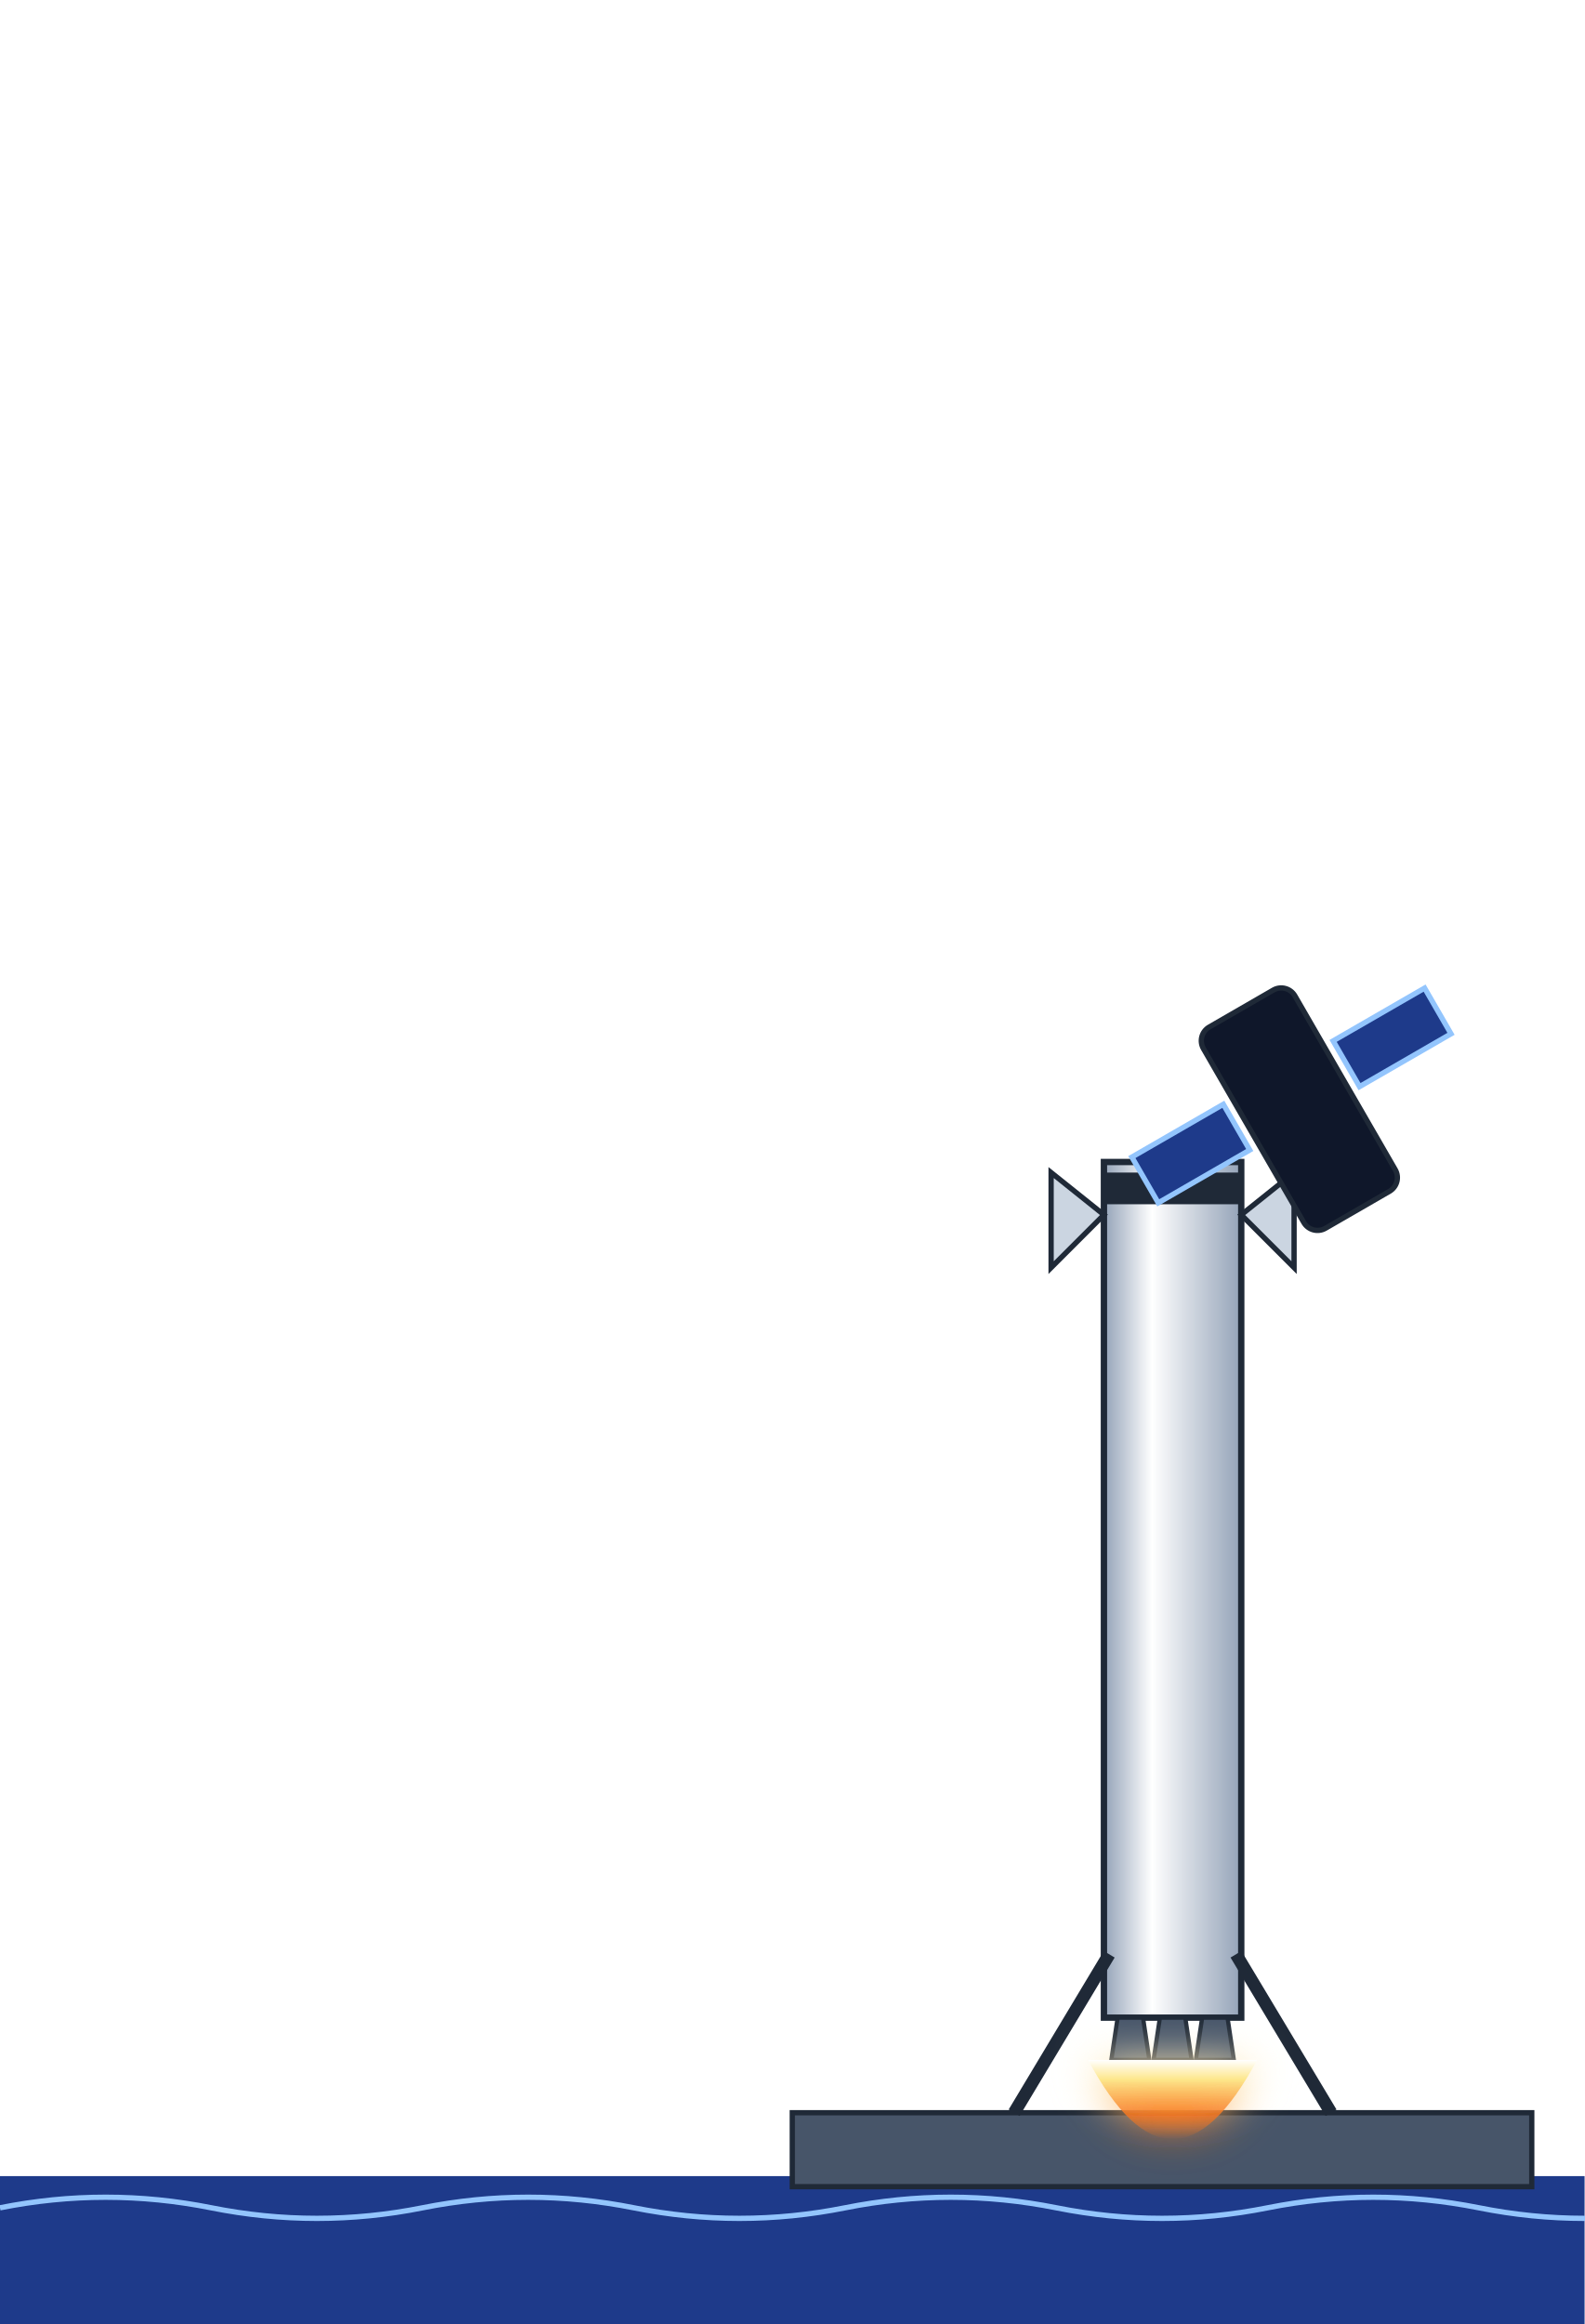
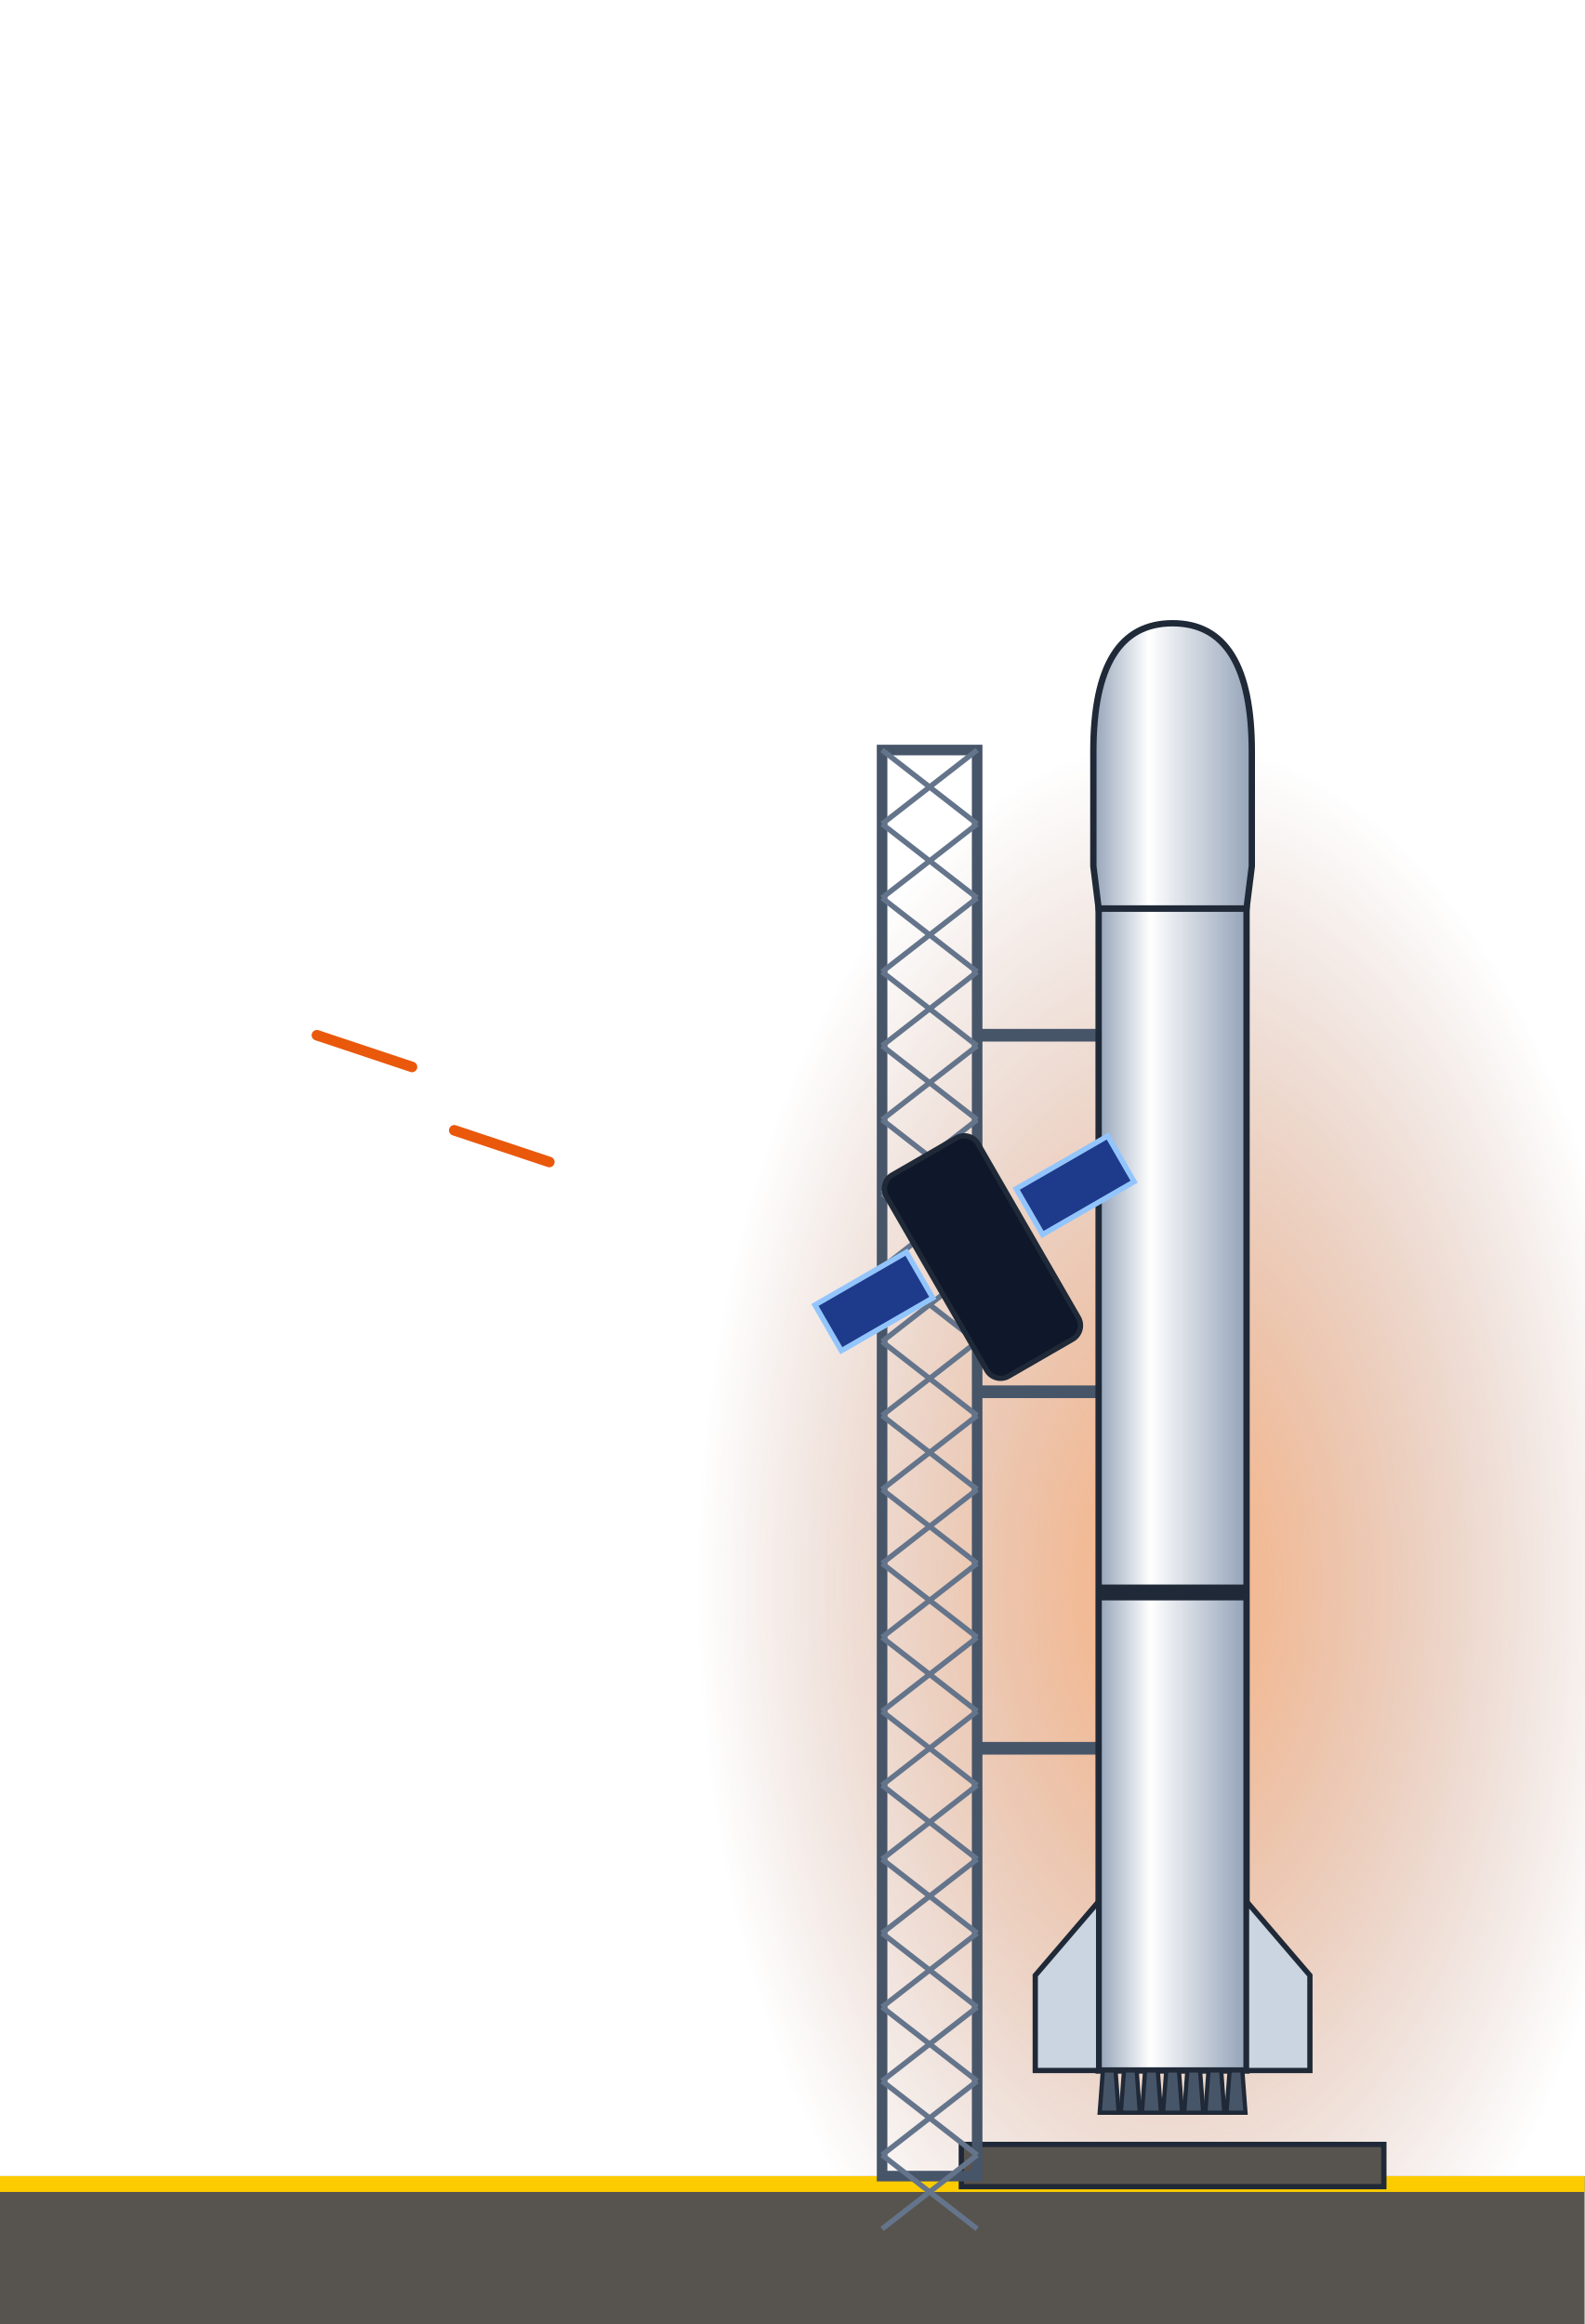
<svg xmlns="http://www.w3.org/2000/svg" viewBox="0 0 300 440" width="300" height="440">
  <defs>
    <filter id="glow" x="-50%" y="-50%" width="200%" height="200%">
      <feGaussianBlur stdDeviation="4" result="b" />
      <feMerge>
        <feMergeNode in="b" />
        <feMergeNode in="SourceGraphic" />
      </feMerge>
    </filter>
    <filter id="soft" x="-50%" y="-50%" width="200%" height="200%">
      <feGaussianBlur stdDeviation="6" />
    </filter>
    <linearGradient id="wht" x1="0" y1="0" x2="1" y2="0">
      <stop offset="0" stop-color="#94a3b8" stop-opacity="1" />
      <stop offset="0.35" stop-color="#ffffff" stop-opacity="1" />
      <stop offset="1" stop-color="#94a3b8" stop-opacity="1" />
    </linearGradient>
    <linearGradient id="ste" x1="0" y1="0" x2="1" y2="0">
      <stop offset="0" stop-color="#64748b" stop-opacity="1" />
      <stop offset="0.4" stop-color="#e2e8f0" stop-opacity="1" />
      <stop offset="0.7" stop-color="#cbd5e1" stop-opacity="1" />
      <stop offset="1" stop-color="#475569" stop-opacity="1" />
    </linearGradient>
    <linearGradient id="org" x1="0" y1="0" x2="1" y2="0">
      <stop offset="0" stop-color="#9a3412" stop-opacity="1" />
      <stop offset="0.4" stop-color="#fb923c" stop-opacity="1" />
      <stop offset="1" stop-color="#9a3412" stop-opacity="1" />
    </linearGradient>
    <linearGradient id="blk" x1="0" y1="0" x2="1" y2="0">
      <stop offset="0" stop-color="#111827" stop-opacity="1" />
      <stop offset="0.4" stop-color="#4b5563" stop-opacity="1" />
      <stop offset="1" stop-color="#111827" stop-opacity="1" />
    </linearGradient>
    <linearGradient id="flm" x1="0" y1="0" x2="0" y2="1">
      <stop offset="0" stop-color="#ffffff" stop-opacity="1" />
      <stop offset="0.25" stop-color="#fde68a" stop-opacity="1" />
      <stop offset="0.7" stop-color="#f97316" stop-opacity="0.8" />
      <stop offset="1" stop-color="#f97316" stop-opacity="0" />
    </linearGradient>
+     <radialGradient id="ir" cx="50%" cy="50%" r="50%">
+       <stop offset="0" stop-color="#f97316" stop-opacity="0.55" />
+       <stop offset="1" stop-color="#7c2d12" stop-opacity="0" />
+     </radialGradient>
    <linearGradient id="shHull" x1="0" y1="0" x2="1" y2="0">
      <stop offset="0" stop-color="#e3e7ee" stop-opacity="1" />
      <stop offset="0.45" stop-color="#9aa3b2" stop-opacity="1" />
      <stop offset="1" stop-color="#3b424f" stop-opacity="1" />
    </linearGradient>
    <radialGradient id="shTank" cx="35%" cy="35%" r="70%">
      <stop offset="0" stop-color="#f4f6fa" stop-opacity="1" />
      <stop offset="0.55" stop-color="#a7b0be" stop-opacity="1" />
      <stop offset="1" stop-color="#4b5260" stop-opacity="1" />
    </radialGradient>
    <linearGradient id="shRad" x1="0" y1="0" x2="0" y2="1">
      <stop offset="0" stop-color="#3a4252" stop-opacity="1" />
      <stop offset="1" stop-color="#262c38" stop-opacity="1" />
    </linearGradient>
    <linearGradient id="shPv" x1="0" y1="0" x2="0" y2="1">
      <stop offset="0" stop-color="#1e3a8a" stop-opacity="1" />
      <stop offset="1" stop-color="#172554" stop-opacity="1" />
    </linearGradient>
  </defs>
-   <rect x="0" y="412" width="300" height="28" fill="#1e3a8a" />
-   <path d="M0,418 q20,-4 40,0 t40,0 t40,0 t40,0 t40,0 t40,0 t40,0 t40,0" stroke="#93c5fd" fill="none" />
-   <rect x="150" y="400" width="140" height="14" fill="#475569" stroke="#1f2937" />
-   <rect x="209" y="220" width="26" height="162" fill="url(#wht)" stroke="#1f2937" stroke-width="1.2" />
-   <rect x="209" y="222" width="26" height="6" fill="#1f2937" />
-   <path d="M209,230 l-10,-8 l0,18 Z" fill="#cbd5e1" stroke="#1f2937" />
-   <line x1="210" y1="370" x2="192" y2="400" stroke="#1f2937" stroke-width="2.4" />
-   <path d="M235,230 l10,-8 l0,18 Z" fill="#cbd5e1" stroke="#1f2937" />
-   <line x1="234" y1="370" x2="252" y2="400" stroke="#1f2937" stroke-width="2.4" />
-   <path d="M211.6,382 L210.4,390 L217.6,390 L216.4,382 Z" fill="#475569" stroke="#1f2937" stroke-width="0.8" />
-   <path d="M219.6,382 L218.4,390 L225.6,390 L224.4,382 Z" fill="#475569" stroke="#1f2937" stroke-width="0.8" />
-   <path d="M227.6,382 L226.4,390 L233.6,390 L232.4,382 Z" fill="#475569" stroke="#1f2937" stroke-width="0.8" />
-   <path d="M206,390 Q222,420 238,390 Z" fill="url(#flm)" filter="url(#glow)" />
-   <g transform="translate(0 92)">
+   <ellipse cx="222" cy="300" rx="90" ry="160" fill="url(#ir)" />
+   <rect x="0" y="412" width="300" height="28" fill="#57534e" />
+   <rect x="0" y="412" width="300" height="3" fill="#fccc00" />
+   <rect x="182" y="406" width="80" height="8" fill="#57534e" stroke="#1f2937" />
+   <rect x="167" y="142" width="18" height="270" fill="none" stroke="#475569" stroke-width="2" />
+   <path d="M167,142 L185,156 M185,142 L167,156" stroke="#64748b" stroke-width="1" />
+   <path d="M167,156 L185,170 M185,156 L167,170" stroke="#64748b" stroke-width="1" />
+   <path d="M167,170 L185,184 M185,170 L167,184" stroke="#64748b" stroke-width="1" />
+   <path d="M167,184 L185,198 M185,184 L167,198" stroke="#64748b" stroke-width="1" />
+   <path d="M167,198 L185,212 M185,198 L167,212" stroke="#64748b" stroke-width="1" />
+   <path d="M167,212 L185,226 M185,212 L167,226" stroke="#64748b" stroke-width="1" />
+   <path d="M167,226 L185,240 M185,226 L167,240" stroke="#64748b" stroke-width="1" />
+   <path d="M167,240 L185,254 M185,240 L167,254" stroke="#64748b" stroke-width="1" />
+   <path d="M167,254 L185,268 M185,254 L167,268" stroke="#64748b" stroke-width="1" />
+   <path d="M167,268 L185,282 M185,268 L167,282" stroke="#64748b" stroke-width="1" />
+   <path d="M167,282 L185,296 M185,282 L167,296" stroke="#64748b" stroke-width="1" />
+   <path d="M167,296 L185,310 M185,296 L167,310" stroke="#64748b" stroke-width="1" />
+   <path d="M167,310 L185,324 M185,310 L167,324" stroke="#64748b" stroke-width="1" />
+   <path d="M167,324 L185,338 M185,324 L167,338" stroke="#64748b" stroke-width="1" />
+   <path d="M167,338 L185,352 M185,338 L167,352" stroke="#64748b" stroke-width="1" />
+   <path d="M167,352 L185,366 M185,352 L167,366" stroke="#64748b" stroke-width="1" />
+   <path d="M167,366 L185,380 M185,366 L167,380" stroke="#64748b" stroke-width="1" />
+   <path d="M167,380 L185,394 M185,380 L167,394" stroke="#64748b" stroke-width="1" />
+   <path d="M167,394 L185,408 M185,394 L167,408" stroke="#64748b" stroke-width="1" />
+   <path d="M167,408 L185,422 M185,408 L167,422" stroke="#64748b" stroke-width="1" />
+   <line x1="185" y1="331" x2="216" y2="331" stroke="#475569" stroke-width="2.4" />
+   <line x1="185" y1="263.5" x2="216" y2="263.5" stroke="#475569" stroke-width="2.4" />
+   <line x1="185" y1="196" x2="216" y2="196" stroke="#475569" stroke-width="2.4" />
+   <rect x="208" y="172" width="28" height="220" fill="url(#wht)" stroke="#1f2937" stroke-width="1.2" />
+   <path d="M208,172 L207,164 L207,142.3 Q207,118 222,118 Q237,118 237,142.3 L237,164 L236,172 Z" fill="url(#wht)" stroke="#1f2937" stroke-width="1.2" />
+   <rect x="208" y="300" width="28" height="3" fill="#1f2937" />
+   <path d="M208,360 l-12,14 l0,18 l12,0 Z" fill="#cbd5e1" stroke="#1f2937" />
+   <path d="M236,360 l12,14 l0,18 l-12,0 Z" fill="#cbd5e1" stroke="#1f2937" />
+   <path d="M208.8,392 L208.2,400 L211.8,400 L211.2,392 Z" fill="#475569" stroke="#1f2937" stroke-width="0.8" />
+   <path d="M212.8,392 L212.2,400 L215.8,400 L215.2,392 Z" fill="#475569" stroke="#1f2937" stroke-width="0.8" />
+   <path d="M216.8,392 L216.2,400 L219.8,400 L219.2,392 Z" fill="#475569" stroke="#1f2937" stroke-width="0.8" />
+   <path d="M220.8,392 L220.2,400 L223.8,400 L223.2,392 Z" fill="#475569" stroke="#1f2937" stroke-width="0.8" />
+   <path d="M224.8,392 L224.2,400 L227.8,400 L227.2,392 Z" fill="#475569" stroke="#1f2937" stroke-width="0.8" />
+   <path d="M228.8,392 L228.2,400 L231.8,400 L231.2,392 Z" fill="#475569" stroke="#1f2937" stroke-width="0.8" />
+   <path d="M232.8,392 L232.2,400 L235.8,400 L235.2,392 Z" fill="#475569" stroke="#1f2937" stroke-width="0.8" />
+   <g transform="translate(-60 120)">
    <rect x="236" y="96" width="20" height="44" rx="3" fill="#0f172a" stroke="#1f2937" transform="rotate(-30 246 118)" />
    <rect x="214" y="110" width="20" height="10" fill="#1e3a8a" stroke="#93c5fd" transform="rotate(-30 246 118)" />
    <rect x="258" y="110" width="20" height="10" fill="#1e3a8a" stroke="#93c5fd" transform="rotate(-30 246 118)" />
  </g>
+   <line x1="60" y1="196" x2="78" y2="202" stroke="#ea580c" stroke-width="2" stroke-linecap="round" />
+   <line x1="86" y1="214" x2="104" y2="220" stroke="#ea580c" stroke-width="2" stroke-linecap="round" />
</svg>
